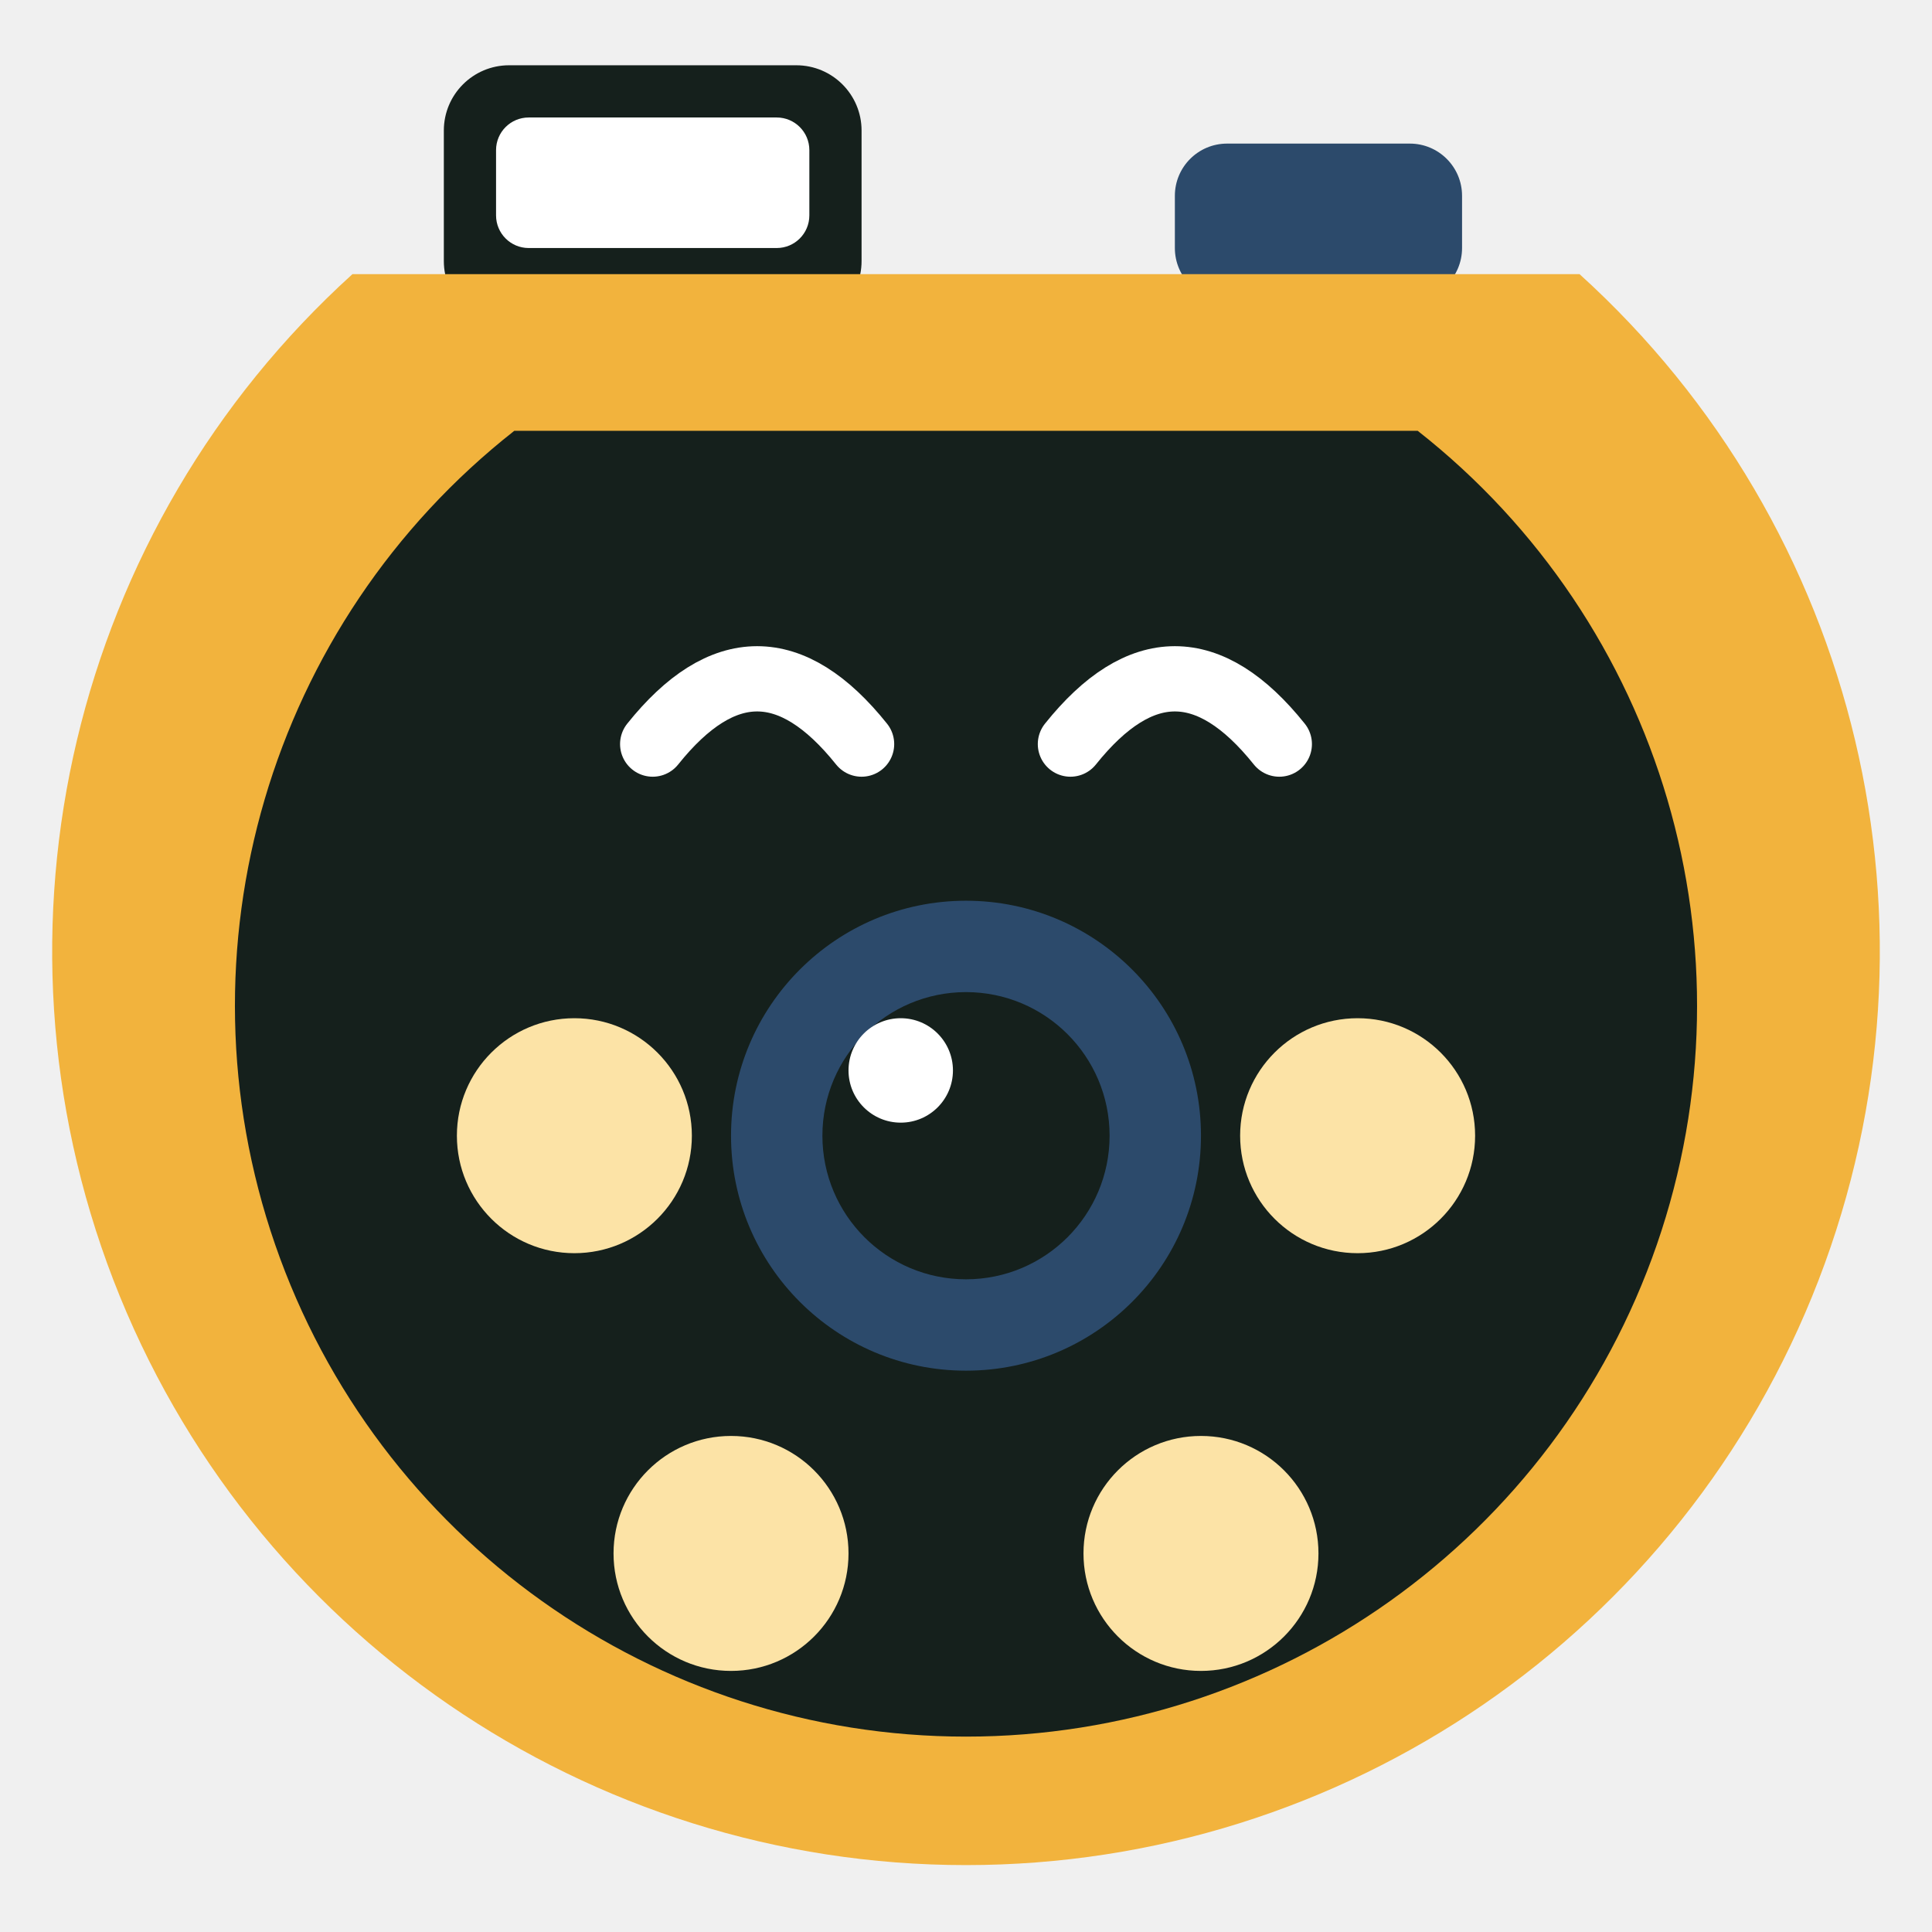
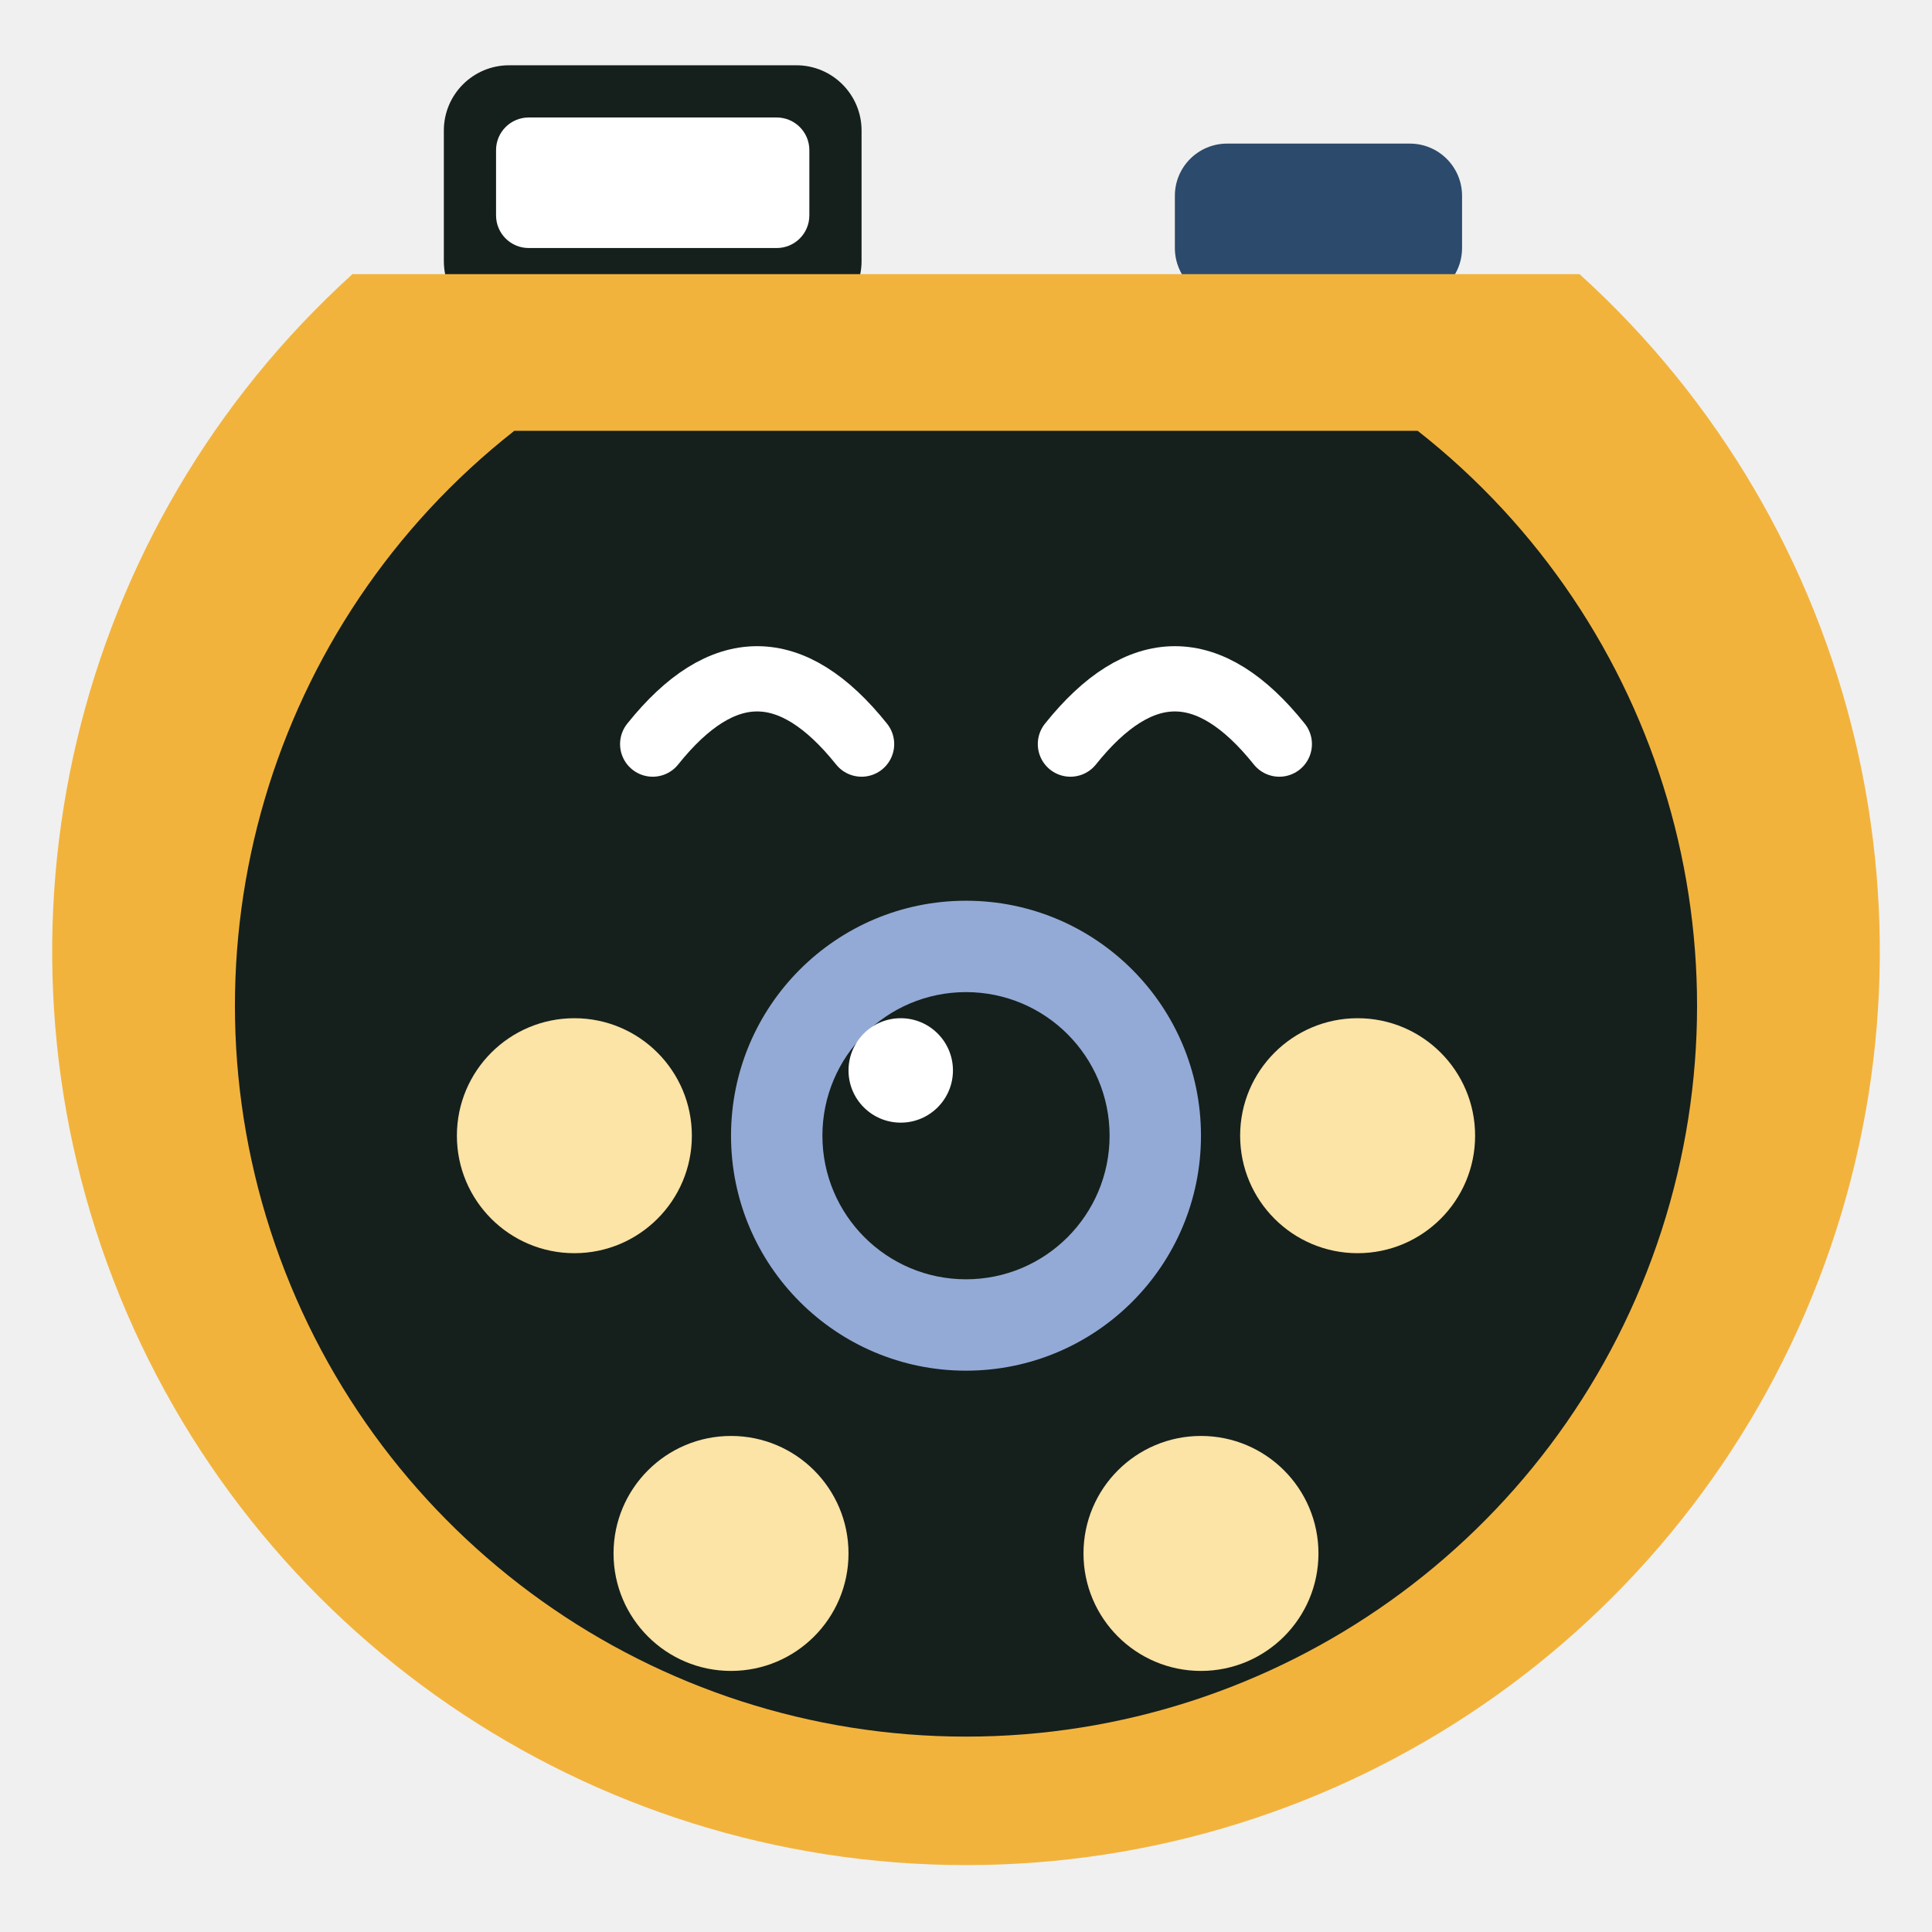
<svg xmlns="http://www.w3.org/2000/svg" viewBox="26 19 148 148" role="img" aria-label="Olha o posto">
  <style>@media (prefers-color-scheme: dark){.obt{fill:#93AAD6}}</style>
  <rect x="60" y="24" width="32" height="20" rx="5" fill="#15201C" />
  <rect x="64" y="28" width="24" height="10" rx="2.5" fill="#FFFFFF" />
  <rect class="obt" x="116" y="30" width="22" height="12" rx="4" fill="#2C4A6B" />
  <path d="M53 40 H147 A70 70 0 1 1 53 40 Z" fill="#F2B33D" />
  <path d="M65.4 52 H134.6 A56 56 0 1 1 65.4 52 Z" fill="#15201C" />
  <path d="M76 76 Q84 66 92 76" fill="none" stroke="#FFFFFF" stroke-width="5" stroke-linecap="round" />
  <path d="M108 76 Q116 66 124 76" fill="none" stroke="#FFFFFF" stroke-width="5" stroke-linecap="round" />
  <circle cx="70" cy="106" r="9" fill="#FCE3A6" />
  <circle cx="130" cy="106" r="9" fill="#FCE3A6" />
  <circle cx="82" cy="138" r="9" fill="#FCE3A6" />
  <circle cx="118" cy="138" r="9" fill="#FCE3A6" />
-   <circle cx="100" cy="106" r="18" fill="#2C4A6B" />
+   <circle cx="100" cy="106" r="18" fill="#93AAD6" />
  <circle cx="100" cy="106" r="11" fill="#15201C" />
  <circle cx="95" cy="101" r="4" fill="#FFFFFF" />
</svg>
